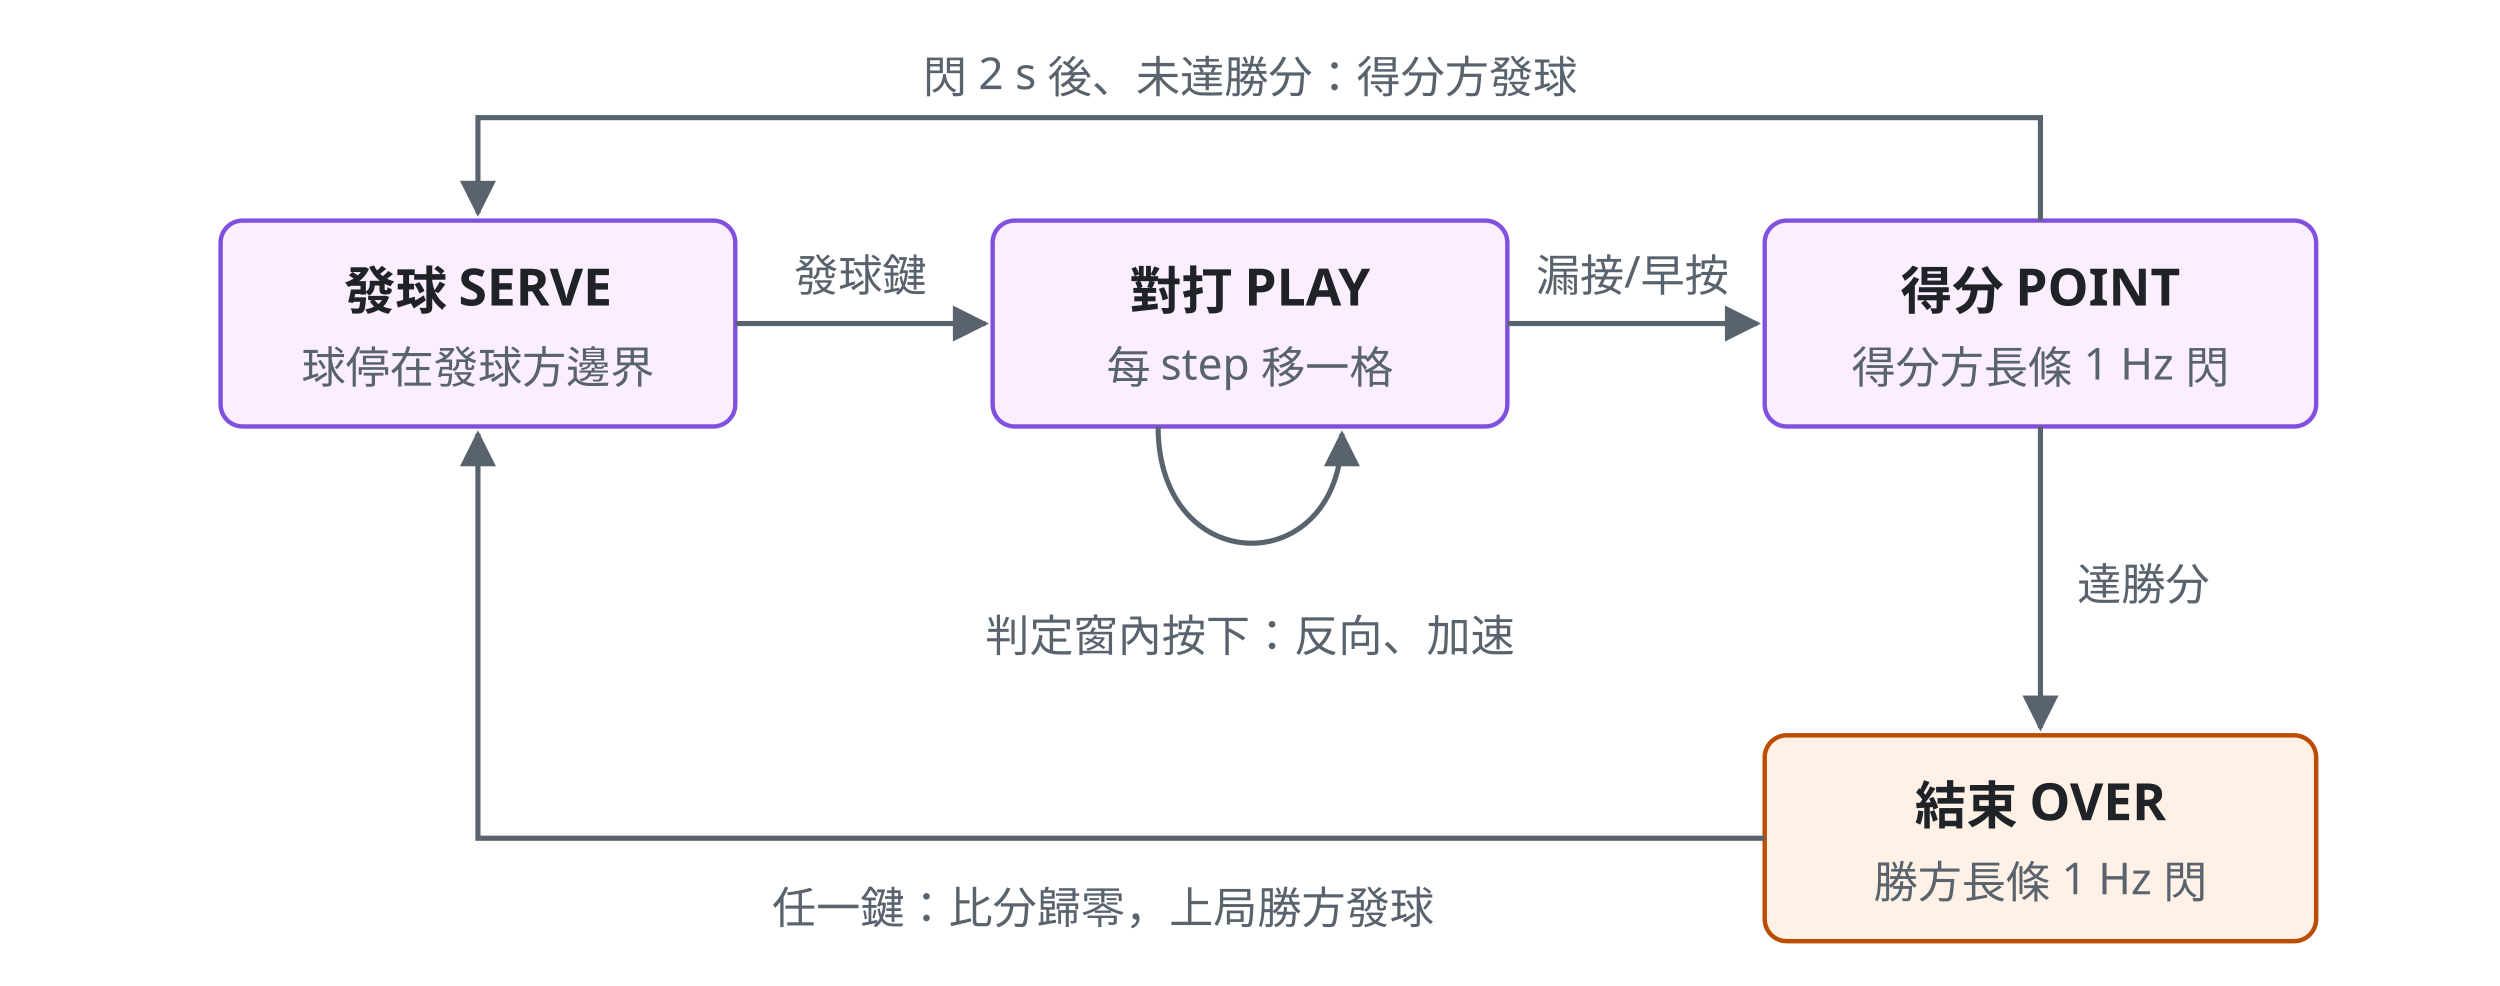
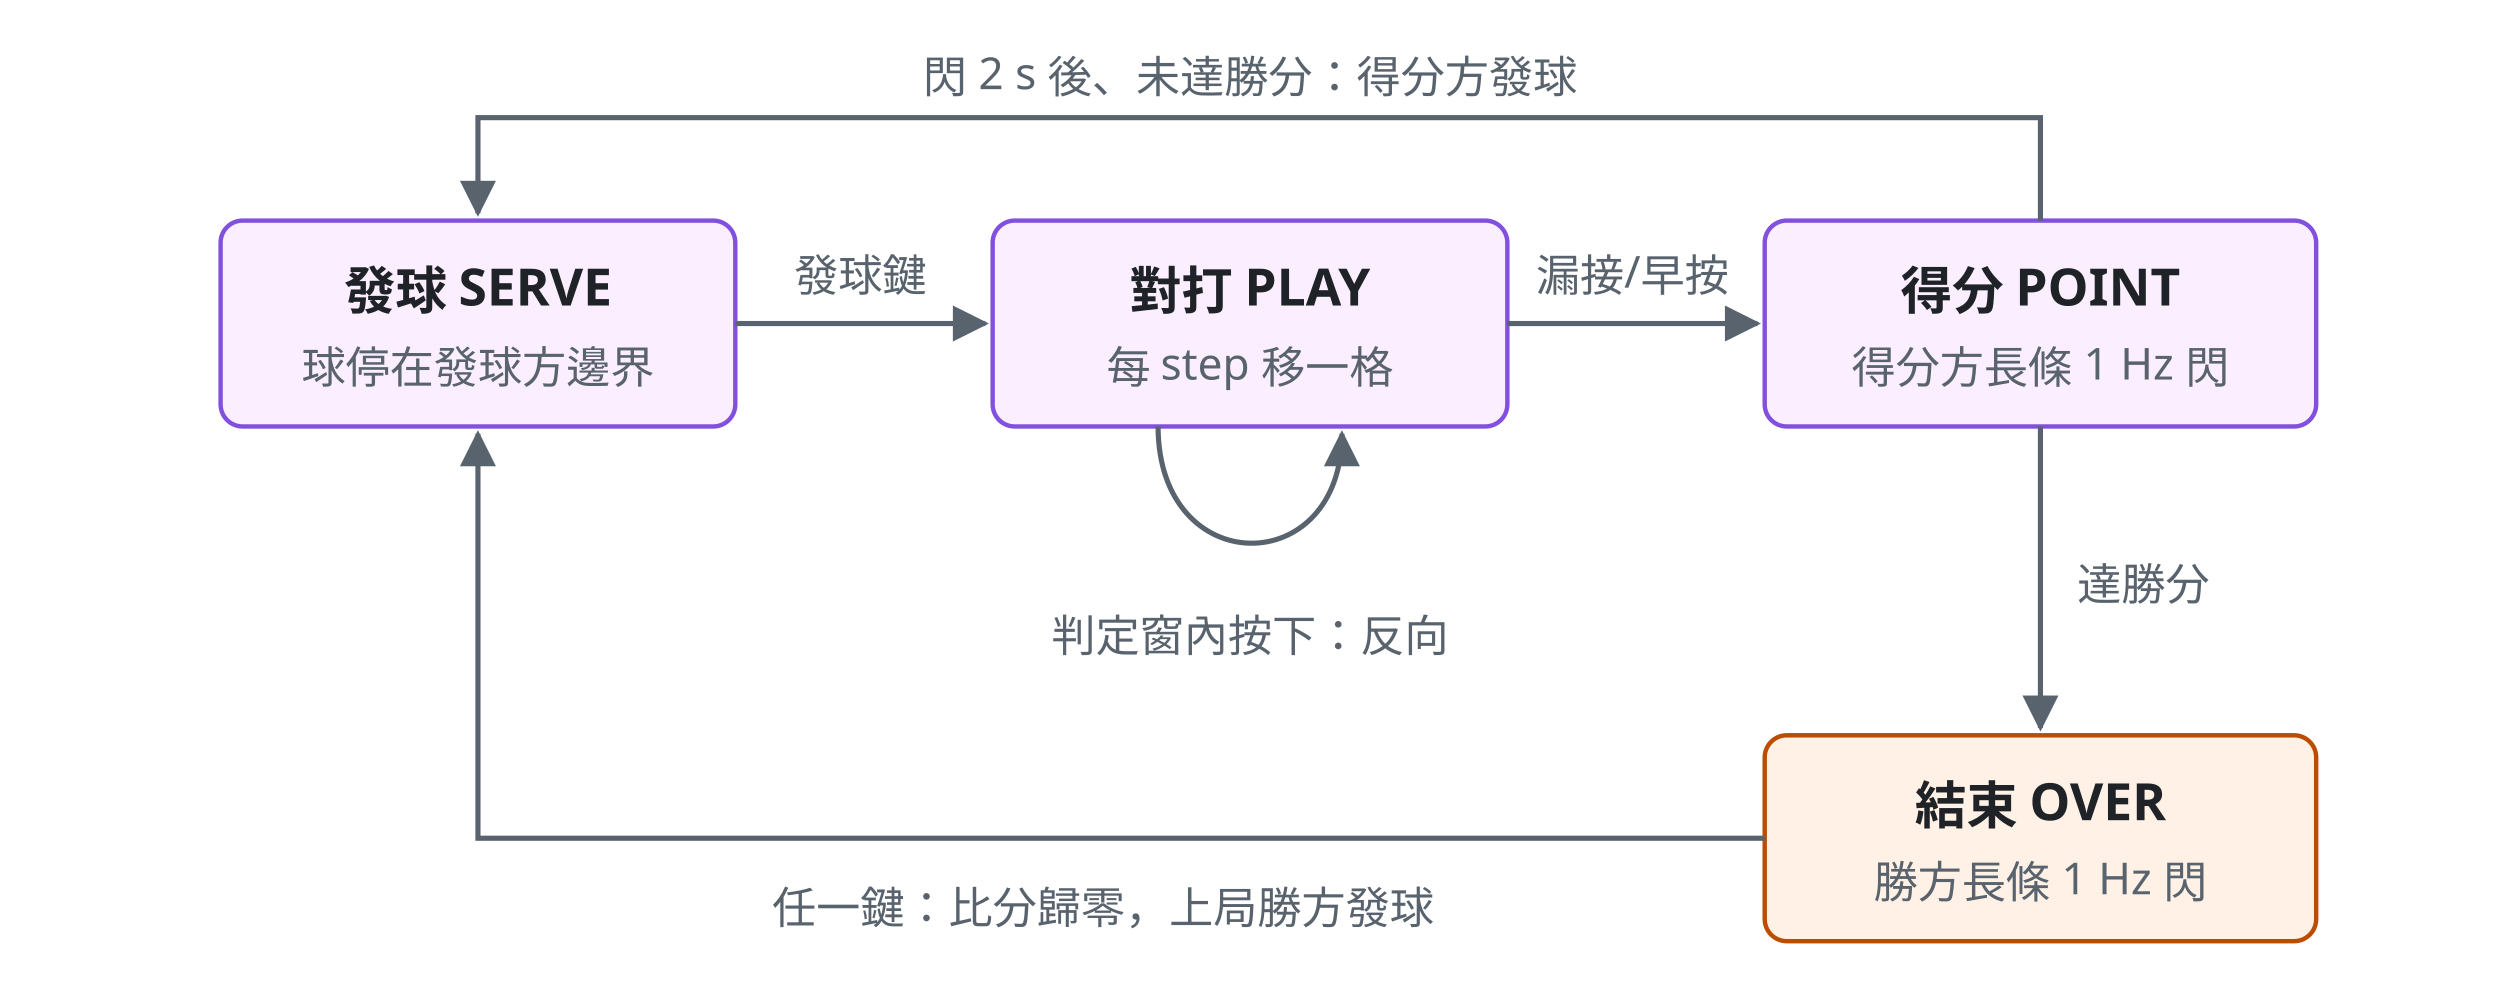
<svg xmlns="http://www.w3.org/2000/svg" viewBox="0 0 680 268" width="680" height="268" role="img" aria-label="HW4 遊戲狀態機：SERVE 按發球鍵進入 PLAY；PLAY 接到球反向，漏接或早按進入 POINT；POINT 閃 2 s 後未達勝分回 SERVE 由得分方發球，達勝分進入 OVER；OVER 按任一鍵比分歸零、勝方發球">
  <style>
    .st { fill: #fbefff; stroke: #8250df; stroke-width: 1.2; }
    .ov { fill: #fff1e5; stroke: #bc4c00; stroke-width: 1.2; }
    .t { font: 600 14px "Noto Sans TC", "Microsoft JhengHei", "PingFang TC", sans-serif; fill: #1f2328; text-anchor: middle; dominant-baseline: central; }
    .s { font: 12px "Noto Sans TC", "Microsoft JhengHei", "PingFang TC", sans-serif; fill: #59636e; text-anchor: middle; dominant-baseline: central; }
    .l { font: 12px "Noto Sans TC", "Microsoft JhengHei", "PingFang TC", sans-serif; fill: #59636e; dominant-baseline: central; }
    .e { fill: none; stroke: #59636e; stroke-width: 1.4; }
    .ah { fill: #59636e; }
    @media (prefers-color-scheme: dark) {
      .st { fill: #271052; stroke: #ab7df8; }
      .ov { fill: #3d1d00; stroke: #db6d28; }
      .t { fill: #e6edf3; }
      .s, .l { fill: #9198a1; }
      .e { stroke: #9198a1; }
      .ah { fill: #9198a1; }
    }
  </style>
  <defs>
    <marker id="a" viewBox="0 0 10 10" refX="9" refY="5" markerWidth="7" markerHeight="7" orient="auto-start-reverse">
      <path class="ah" d="M0,0 L10,5 L0,10 z" />
    </marker>
  </defs>
  <rect class="st" x="60" y="60" width="140" height="56" rx="6" />
  <text class="t" x="130" y="78">發球 SERVE</text>
  <text class="s" x="130" y="99">球停在發球方邊界</text>
  <rect class="st" x="270" y="60" width="140" height="56" rx="6" />
  <text class="t" x="340" y="78">對打 PLAY</text>
  <text class="s" x="340" y="99">每 step 移一格</text>
  <rect class="st" x="480" y="60" width="150" height="56" rx="6" />
  <text class="t" x="555" y="78">得分 POINT</text>
  <text class="s" x="555" y="99">得分方長條 1 Hz 閃</text>
  <rect class="ov" x="480" y="200" width="150" height="56" rx="6" />
  <text class="t" x="555" y="218">結束 OVER</text>
  <text class="s" x="555" y="239">勝方長條 1 Hz 閃</text>
  <line class="e" x1="200" y1="88" x2="268" y2="88" marker-end="url(#a)" />
  <text class="s" x="234" y="74">發球鍵</text>
  <line class="e" x1="410" y1="88" x2="478" y2="88" marker-end="url(#a)" />
  <text class="s" x="444" y="74">漏接/早按</text>
  <path class="e" d="M315,116 C315,158 365,158 365,118" marker-end="url(#a)" />
-   <text class="s" x="340" y="172">判定窗內按下：反向、加速</text>
+   <text class="s" x="340" y="172">判定窗內按下：反向</text>
  <path class="e" d="M555,60 L555,32 L130,32 L130,58" marker-end="url(#a)" />
  <text class="s" x="340" y="20">閃 2 s 後、未達勝分：得分方發球</text>
  <line class="e" x1="555" y1="116" x2="555" y2="198" marker-end="url(#a)" />
  <text class="l" x="565" y="158">達勝分</text>
  <path class="e" d="M480,228 L130,228 L130,118" marker-end="url(#a)" />
  <text class="s" x="300" y="246">任一鍵：比分歸零，上局勝方發球</text>
</svg>
